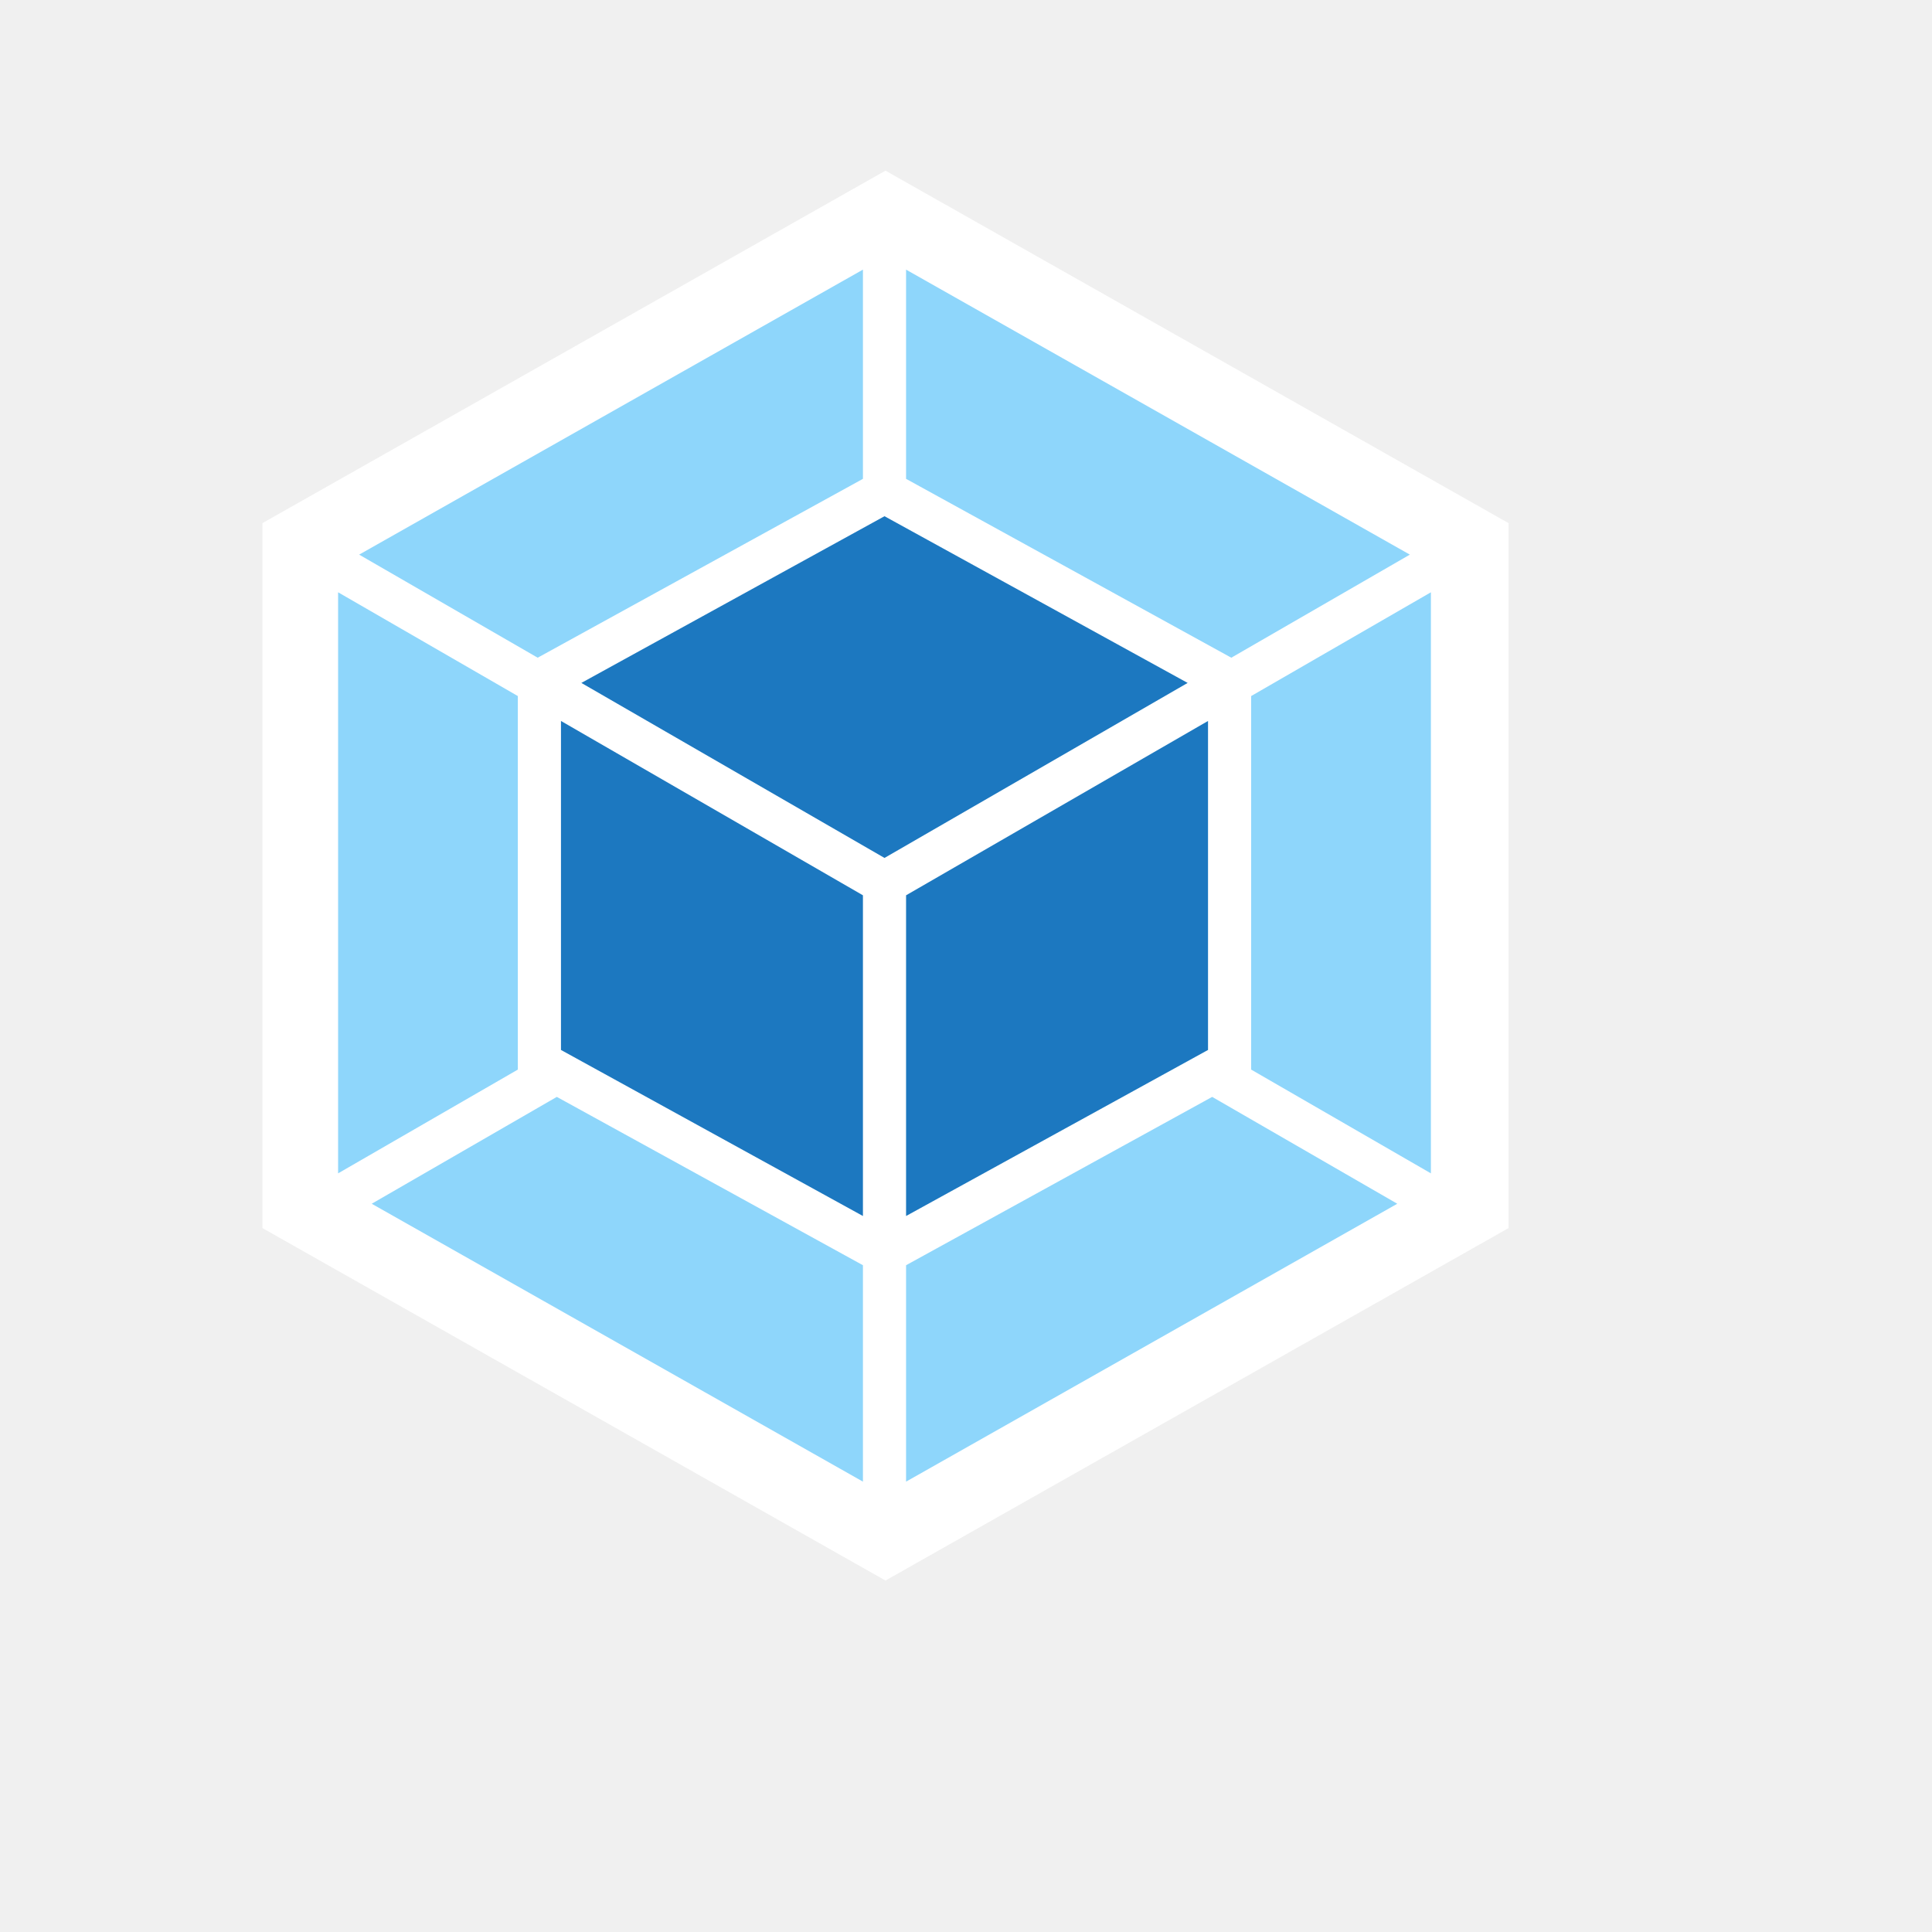
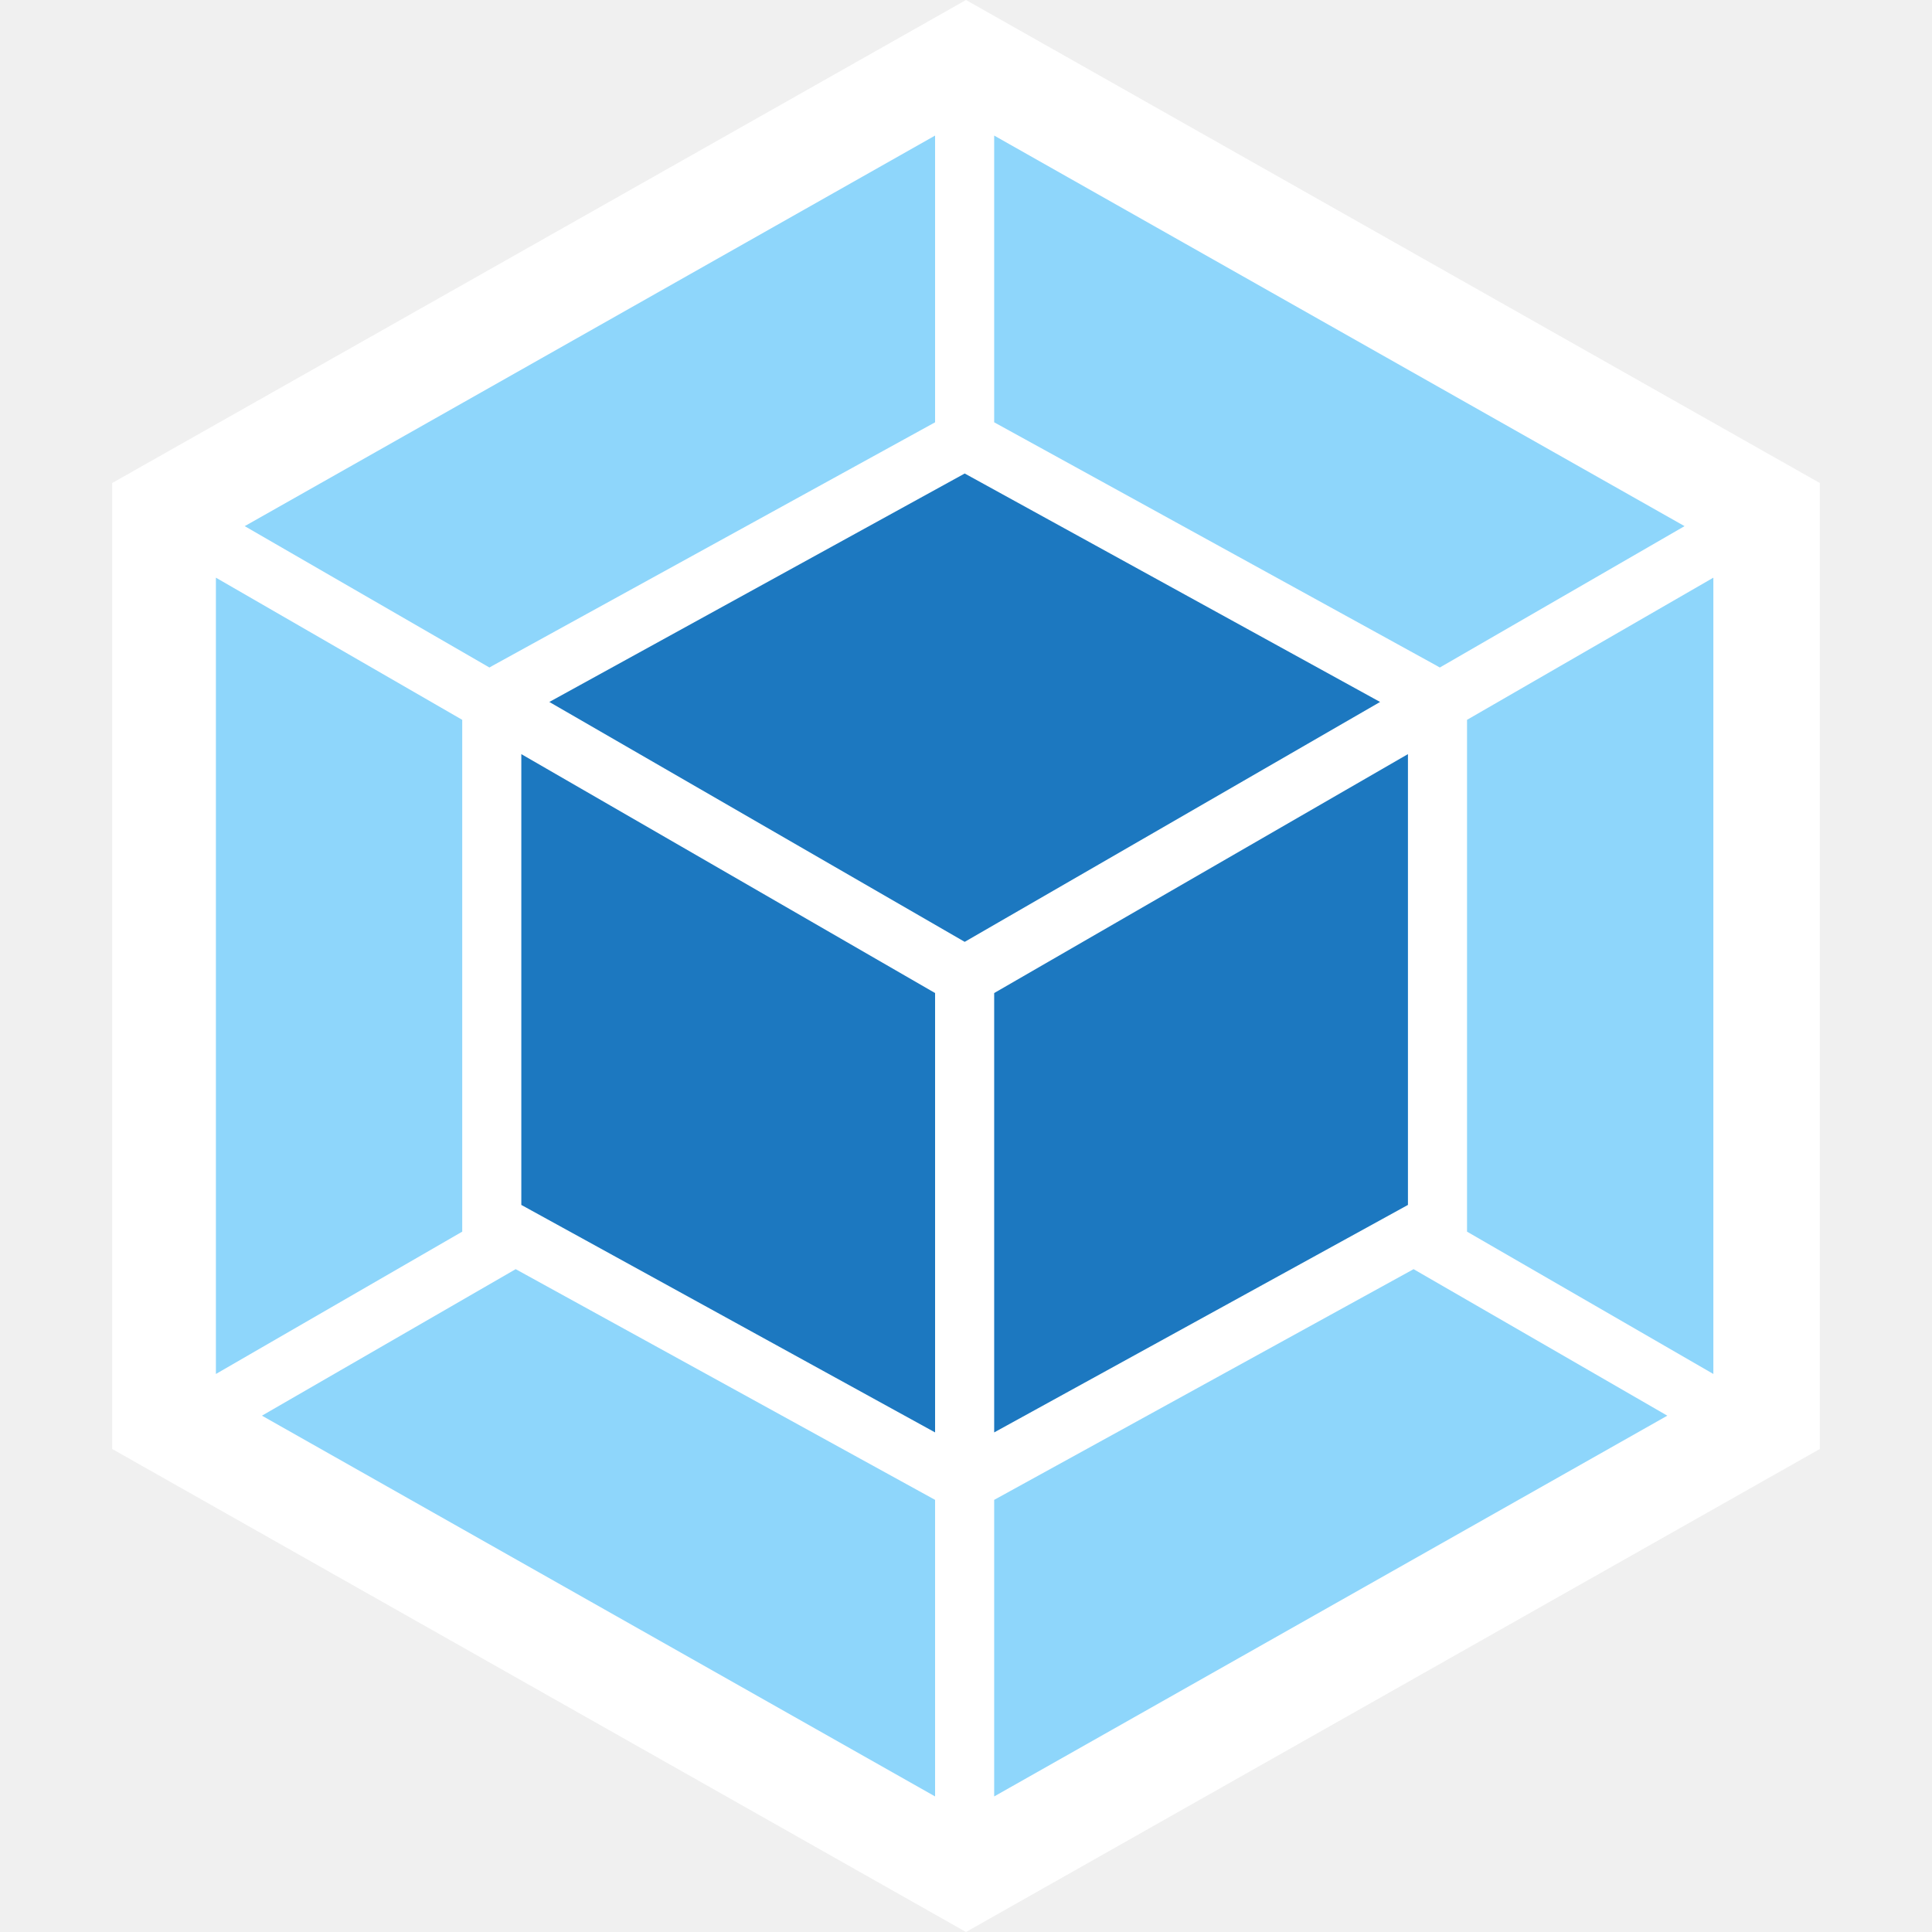
- <svg xmlns="http://www.w3.org/2000/svg" width="1200px" height="1200px" viewBox="0 0 1200 1200" version="1.1">
-   <defs />
-   <g id="Icon" stroke="none" stroke-width="1" fill="none" fill-rule="evenodd">
-     <g id="icon-square-big">
-       <g id="cube" transform="translate(163, 106)">
-         <polygon id="border" fill="#FFFFFF" points="386.996 0 773.991 218.926 773.991 656.779 386.996 875.705 3.88630819e-13 656.779 1.4029432e-13 218.926" />
-         <g stroke-width="1" transform="translate(47, 61)">
-           <g>
-             <path d="M657.873,580.674 L352.775,753.27 L352.775,618.856 L542.907,514.298 L657.873,580.674 Z M678.756,561.793 L678.756,200.879 L567.119,265.333 L567.119,485.144 L567.119,497.339 L678.756,561.793 Z M20.883,580.674 L325.982,753.27 L325.982,618.856 L135.849,514.298 L20.883,580.674 Z M1.80262051e-13,561.793 L-2.44367716e-14,200.879 L111.638,265.333 L111.638,485.144 L111.638,497.339 L2.0250468e-13,561.793 Z M13.071,177.488 L325.982,0.472 L325.982,130.422 L125.519,240.66 L123.967,241.514 L13.071,177.488 Z M665.685,177.488 L352.775,0.472 L352.775,130.422 L553.238,240.66 L554.79,241.514 L665.685,177.488 Z" id="outer-cube" fill="#8ED6FB" />
-             <path d="M325.982,588.282 L138.431,485.144 L138.431,280.802 L325.982,389.085 L325.982,588.282 Z M352.775,588.282 L540.326,485.144 L540.326,280.802 L352.775,389.085 L352.775,588.282 Z M339.403,381.336 L339.378,381.292 L339.353,381.336 L339.403,381.336 Z M151.089,257.173 L339.378,153.628 L527.668,257.173 L339.378,365.882 L151.089,257.173 Z" id="inner-cube" fill="#1C78C0" />
-           </g>
-         </g>
-       </g>
-     </g>
-   </g>
+ <svg xmlns="http://www.w3.org/2000/svg" viewBox="0 0 1200 1200">
+   <path fill="#FFF" d="M600 0l530.3 300v600L600 1200 69.7 900V300z" />
+   <path fill="#8ED6FB" class="st1" d="M1035.6 879.3l-418.1 236.5V931.6L878 788.3l157.6 91zm28.6-25.9V358.8l-153 88.3V765l153 88.4zm-901.5 25.9l418.1 236.5V931.6L320.3 788.3l-157.6 91zm-28.6-25.9V358.8l153 88.3V765l-153 88.4zM152 326.8L580.8 84.2v178.1L306.1 413.4l-2.1 1.2-152-87.8zm894.3 0L617.5 84.2v178.1l274.7 151.1 2.1 1.2 152-87.8z" />
+   <path fill="#1C78C0" d="M580.8 889.7l-257-141.3v-280l257 148.4v272.9zm36.7 0l257-141.3v-280l-257 148.4v272.9zm-18.3-283.6zM341.2 436l258-141.9 258 141.9-258 149-258-149z" />
</svg>
